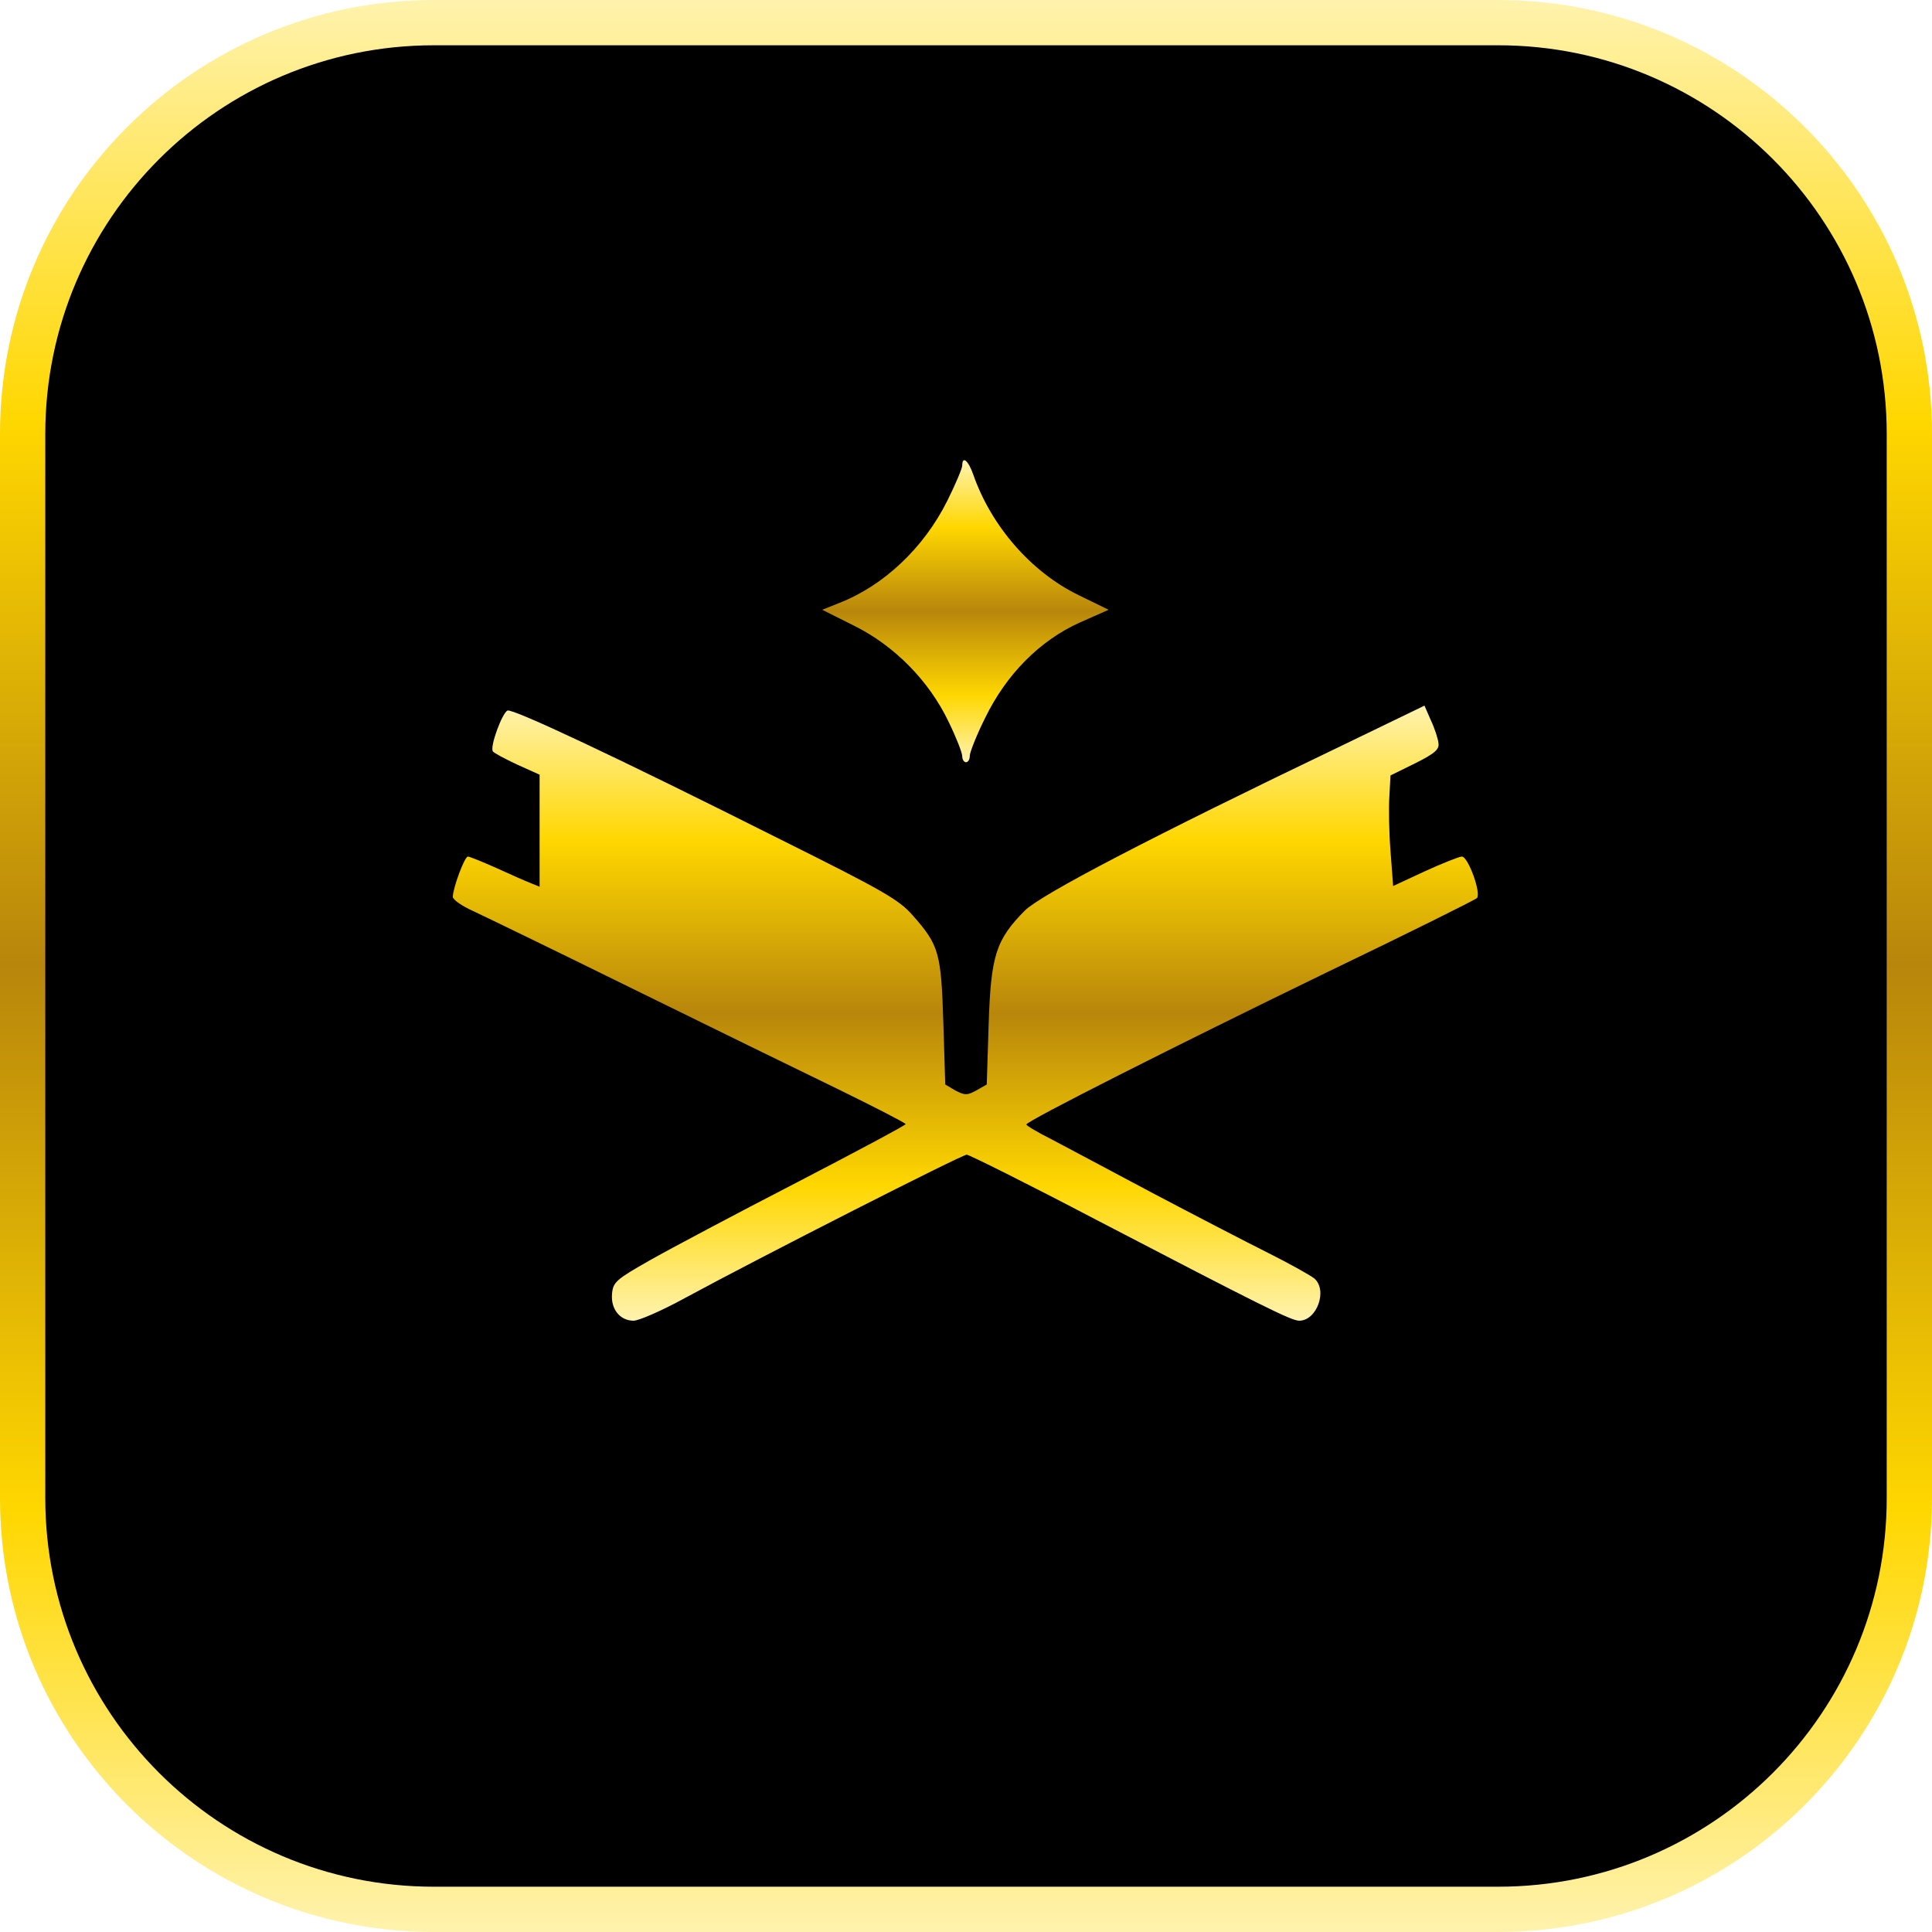
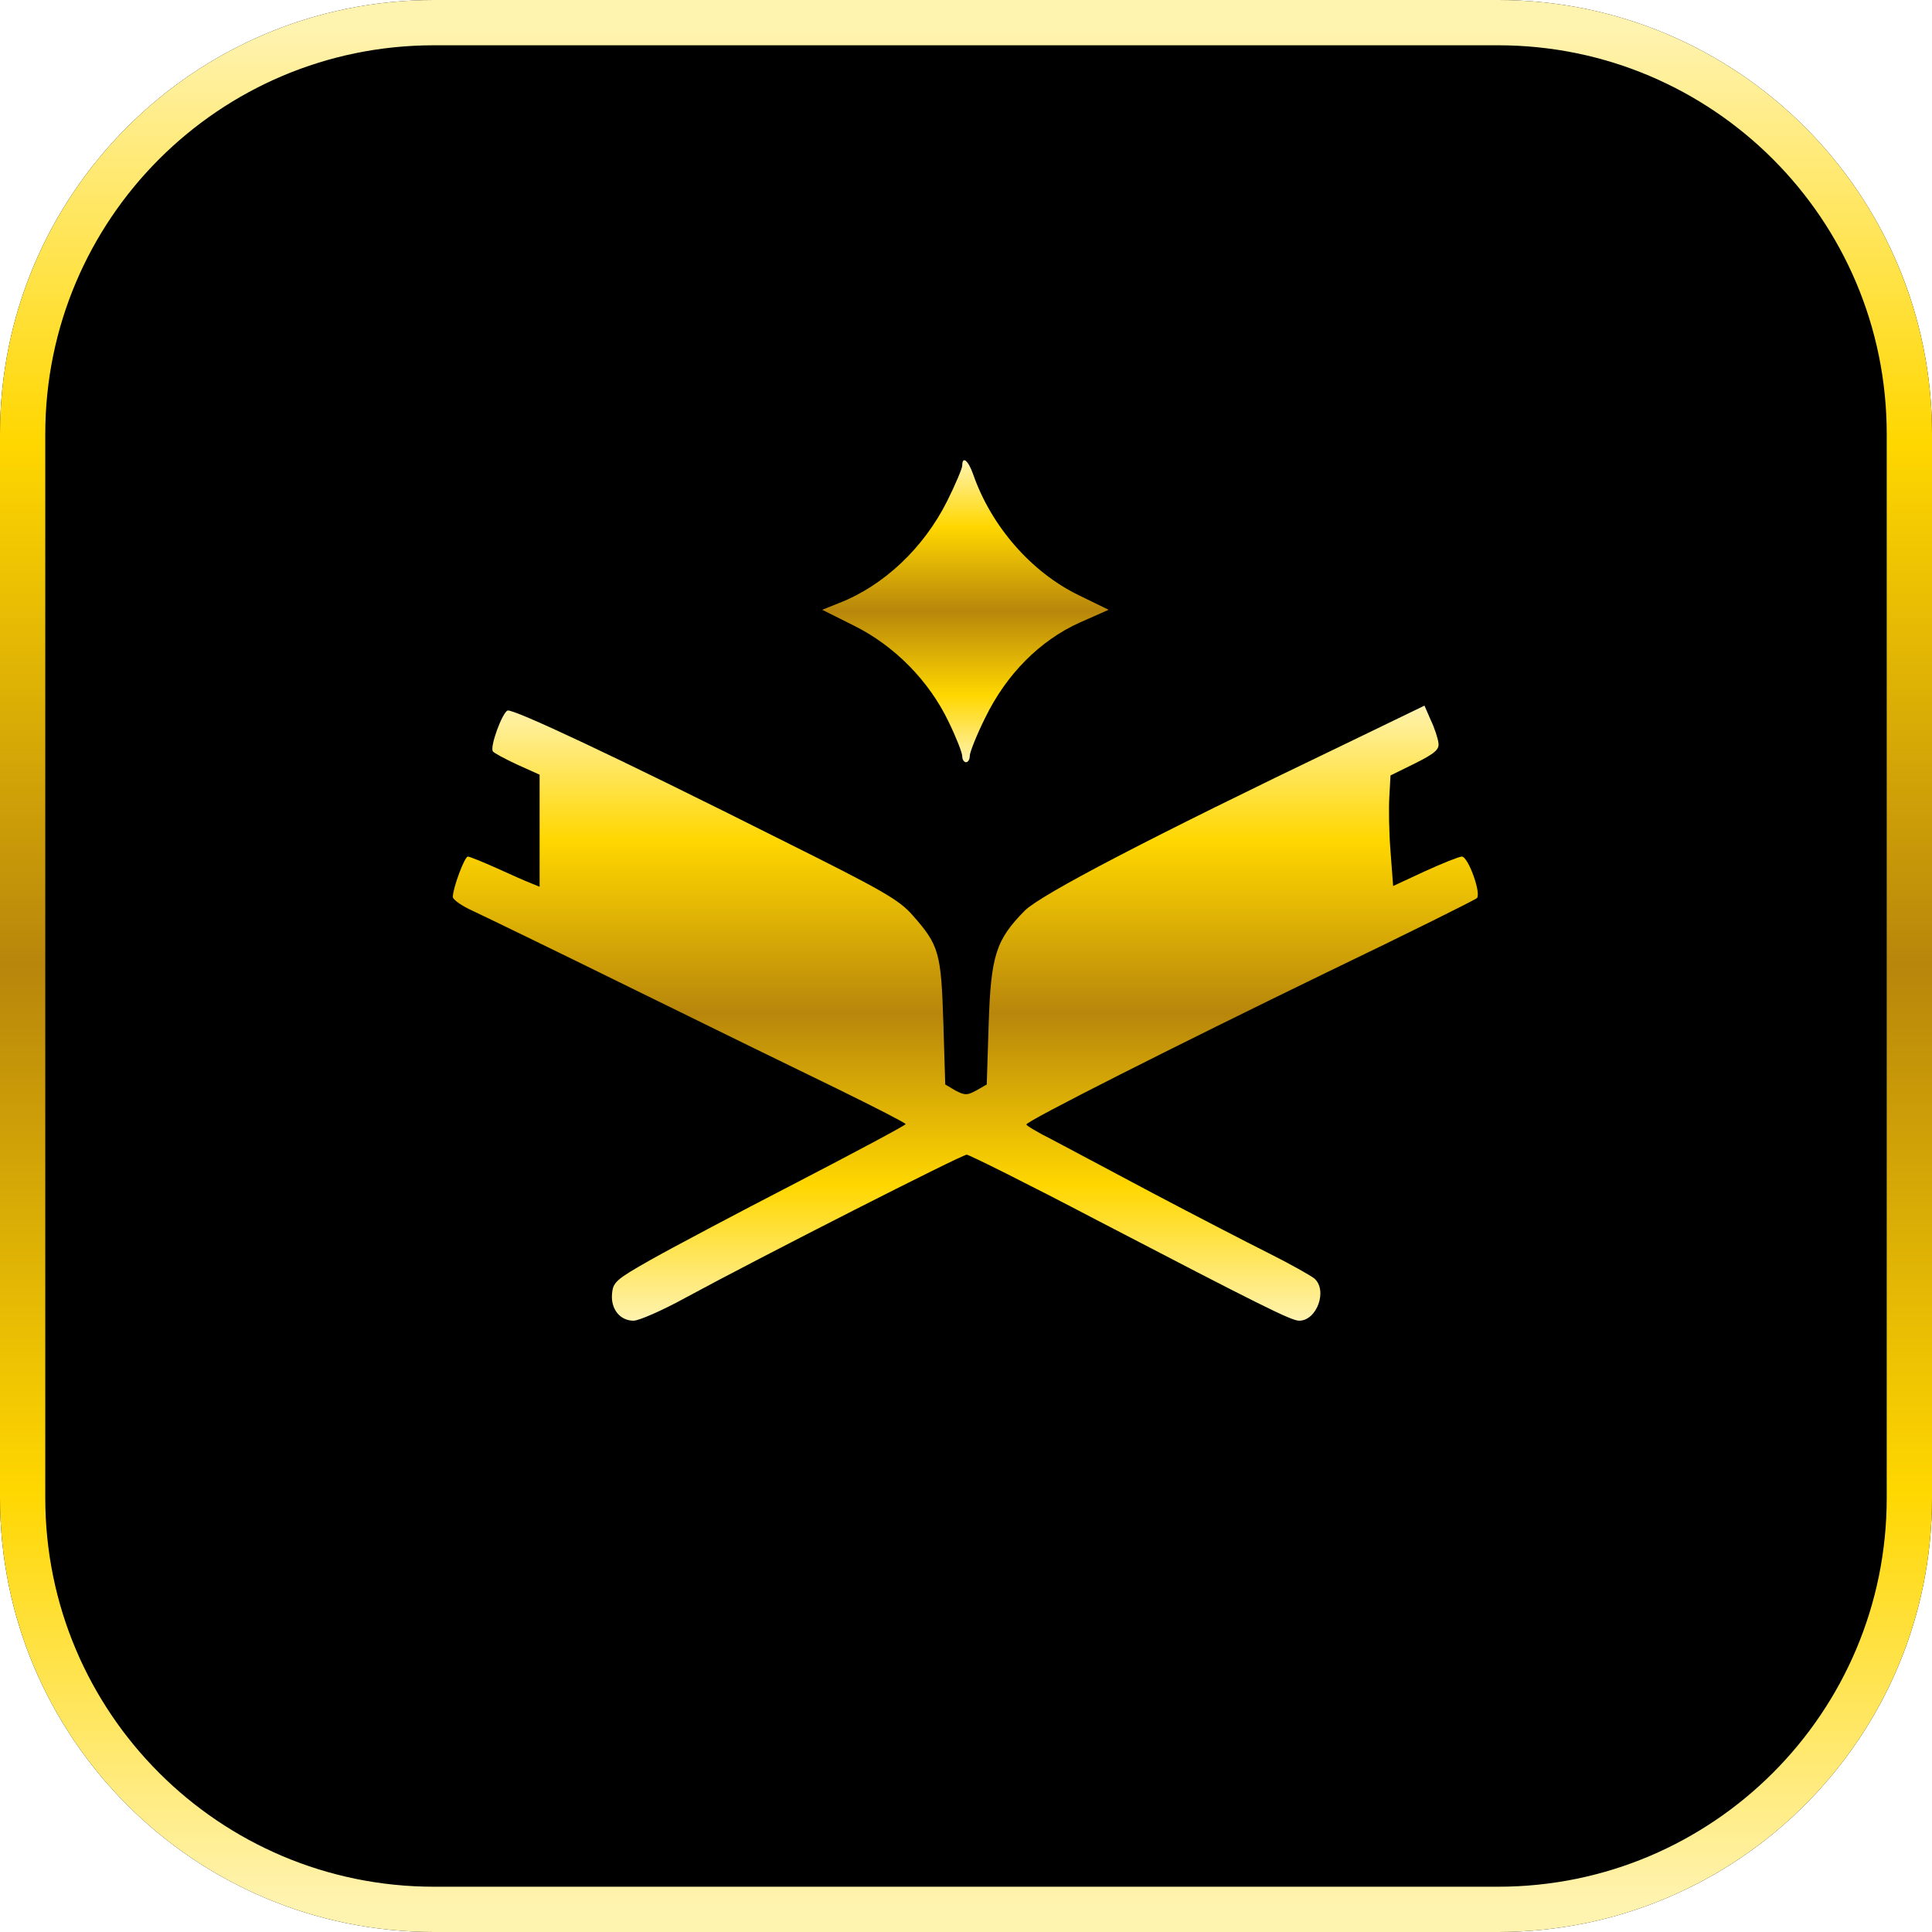
<svg xmlns="http://www.w3.org/2000/svg" version="1.0" width="512" height="512" viewBox="0 0 512 512" preserveAspectRatio="xMidYMid meet">
  <defs>
    <linearGradient id="goldGrad" x1="0" y1="0" x2="0" y2="1">
      <stop offset="0%" stop-color="#FFF3B0" />
      <stop offset="22%" stop-color="#FFD700" />
      <stop offset="50%" stop-color="#B8860B" />
      <stop offset="78%" stop-color="#FFD700" />
      <stop offset="100%" stop-color="#FFF3B0" />
    </linearGradient>
  </defs>
-   <rect width="512" height="512" rx="115" fill="url(#goldGrad)" />
-   <rect x="12" y="12" width="488" height="488" rx="103" fill="#000000" />
+   <rect width="512" height="512" rx="115" fill="#000000" />
+   <rect x="6" y="6" width="500" height="500" rx="109" fill="none" stroke="url(#goldGrad)" stroke-width="12" />
  <g transform="translate(0,553) scale(0.1,-0.1)" fill="url(#goldGrad)" stroke="none">
    <path d="M2579 4273 c48 -138 154 -259 279 -320 l80 -39 -77 -34 c-106 -48 -194 -137 -250 -252 -23 -46 -41 -92 -41 -101 0 -9 -4 -17 -10 -17 -5 0 -10 7 -10 16 0 9 -16 50 -36 91 -52 109 -144 202 -251 255 l-84 42 45 18 c118 46 224 146 286 270 22 44 40 87 40 94 0 27 16 14 29 -23z" />
    <path d="M3812 3561 c3 -17 -10 -28 -62 -54 l-65 -32 -3 -55 c-2 -30 -1 -96 3 -146 l7 -92 84 39 c46 21 91 39 98 39 17 0 52 -98 40 -110 -5 -5 -182 -93 -394 -195 -408 -198 -800 -396 -800 -405 0 -3 30 -21 68 -40 37 -20 157 -83 267 -142 110 -58 247 -129 305 -158 58 -29 113 -60 123 -68 36 -31 7 -112 -40 -112 -21 0 -101 40 -539 268 -181 95 -336 172 -342 172 -13 0 -544 -270 -747 -380 -60 -33 -122 -60 -136 -60 -36 0 -61 31 -57 72 3 30 10 37 100 88 53 30 228 123 387 205 160 83 291 153 291 156 0 3 -82 45 -182 94 -101 49 -347 169 -548 268 -201 99 -389 190 -417 203 -29 13 -53 30 -53 37 0 23 31 107 40 107 4 0 39 -14 77 -31 37 -17 78 -35 91 -40 l22 -9 0 149 0 148 -60 27 c-32 15 -62 31 -64 35 -8 13 25 102 39 108 15 5 282 -120 726 -343 267 -133 311 -158 347 -199 71 -80 76 -100 82 -285 l5 -164 27 -16 c25 -13 31 -13 55 0 l28 16 5 159 c6 183 19 224 96 302 44 43 331 193 844 439 l215 104 17 -39 c10 -21 19 -49 20 -60z" />
  </g>
</svg>
